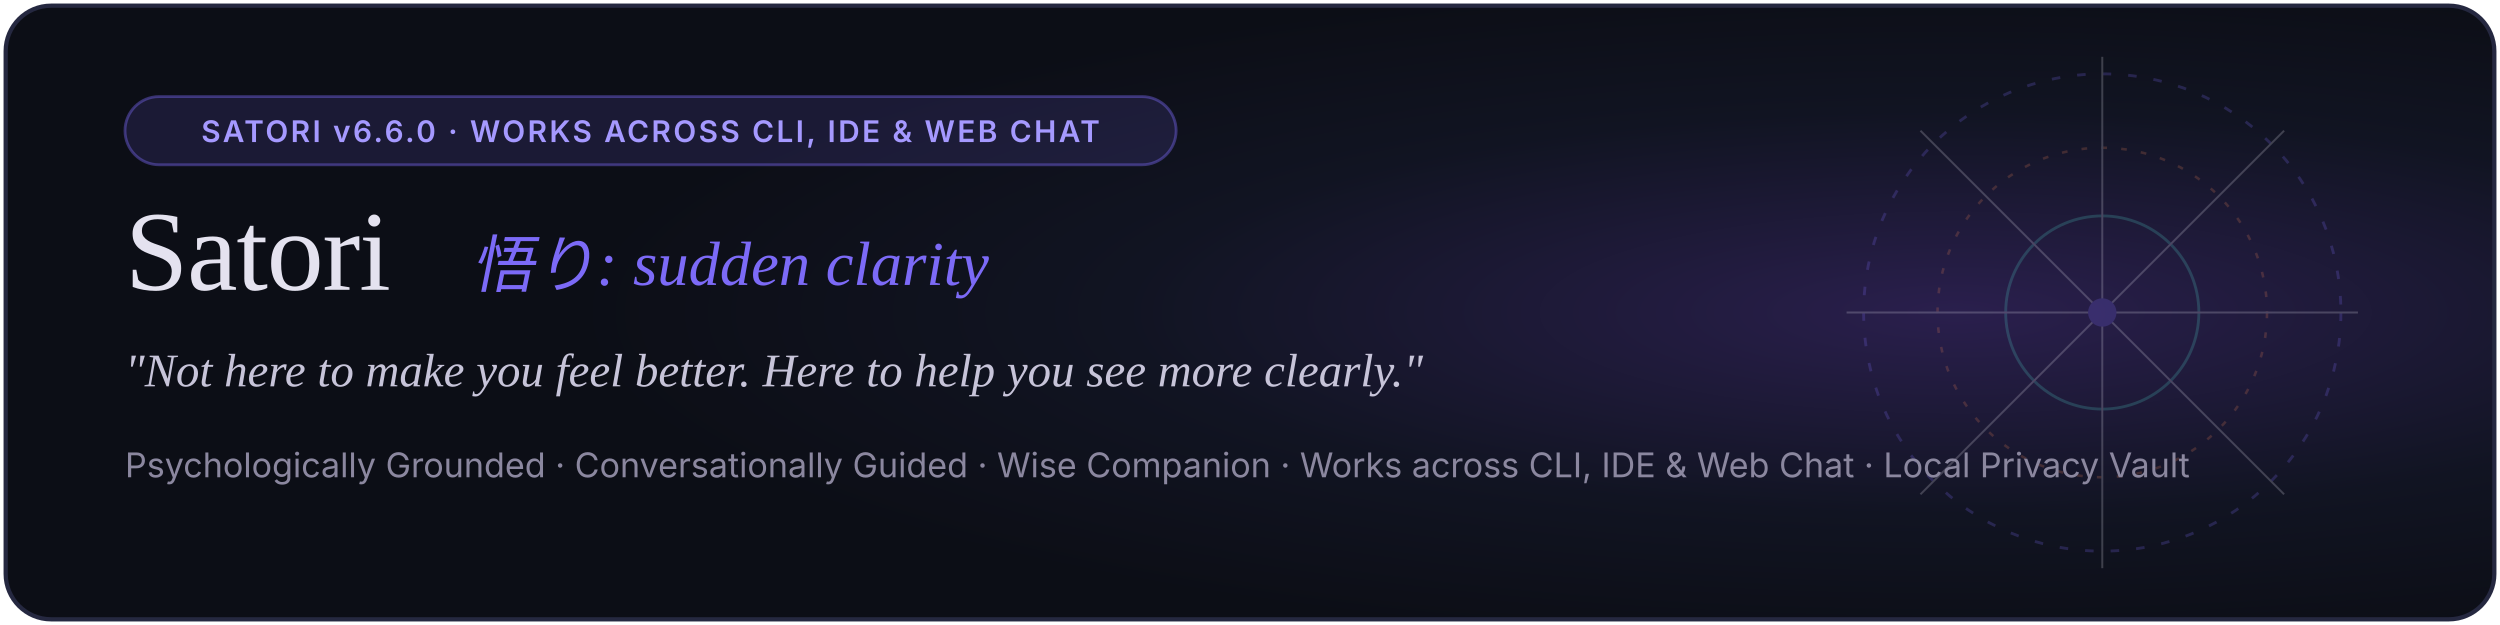
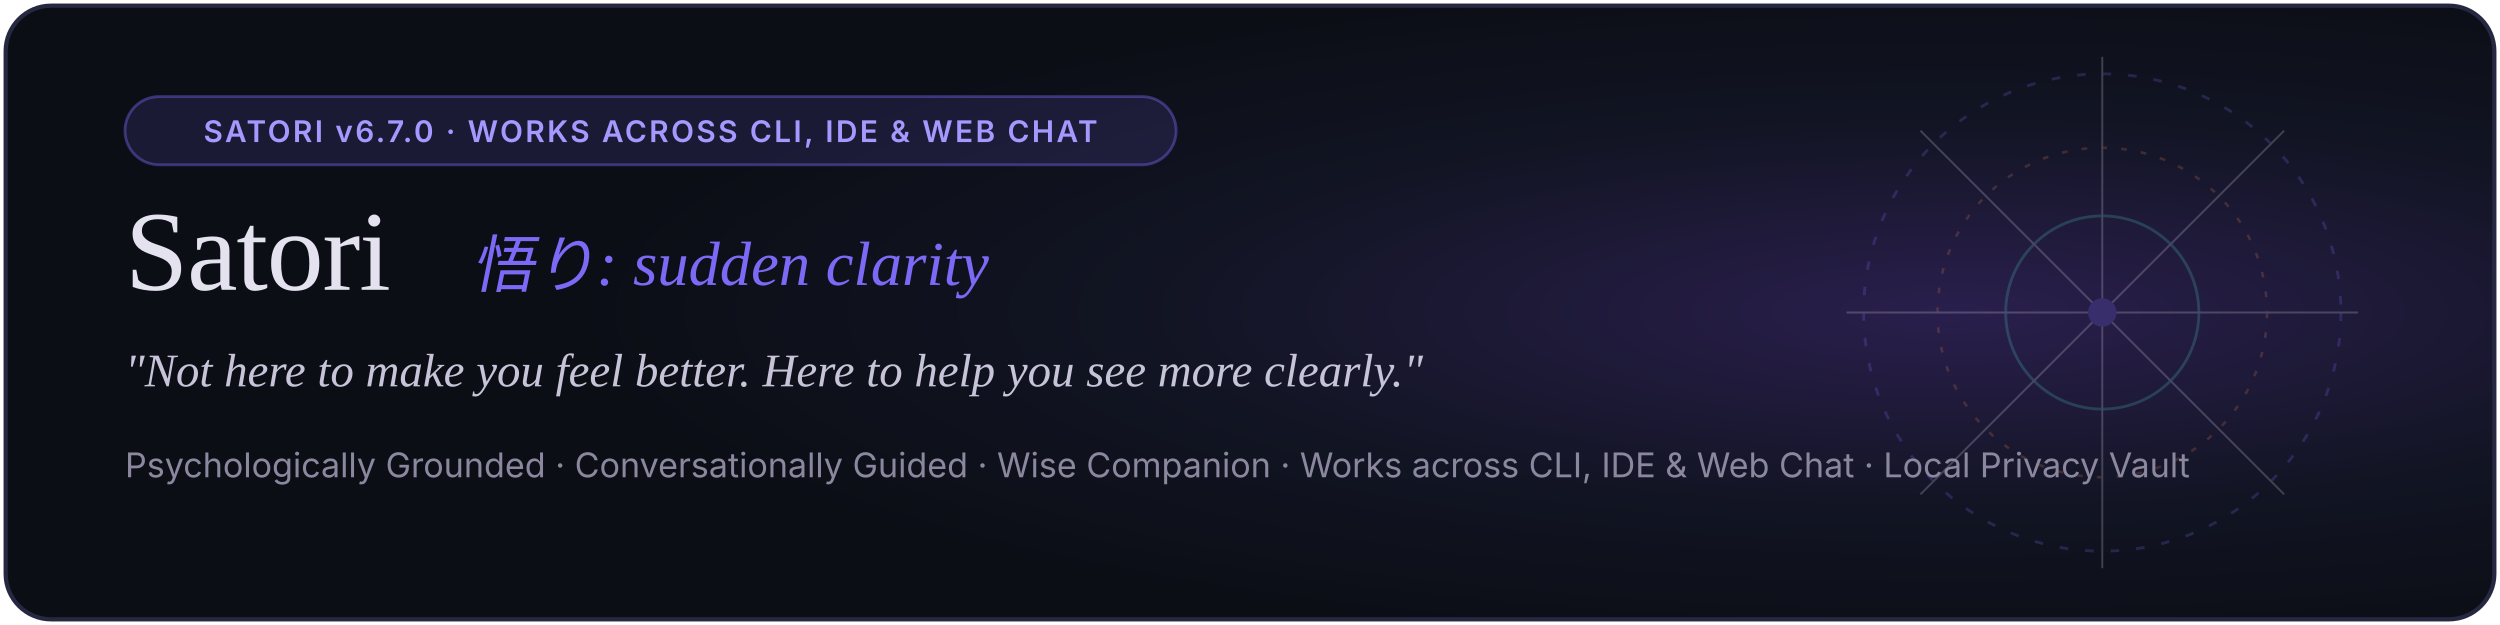
- <svg xmlns="http://www.w3.org/2000/svg" viewBox="0 0 880 220" width="880" height="220" role="img" aria-label="Satori v6.6.0: Psychologically Grounded Wisdom Companion for the Inner Life">
+ <svg xmlns="http://www.w3.org/2000/svg" viewBox="0 0 880 220" width="880" height="220" role="img" aria-label="Satori v6.7.0: Psychologically Grounded Wisdom Companion for the Inner Life">
  <defs>
    <radialGradient id="heroGlow" cx="78%" cy="50%" r="55%">
      <stop offset="0%" stop-color="#2a1f4d" />
      <stop offset="60%" stop-color="#111422" />
      <stop offset="100%" stop-color="#0c0e16" />
    </radialGradient>
  </defs>
  <rect x="2" y="2" width="876" height="216" rx="16" fill="url(#heroGlow)" stroke="#252840" stroke-width="1.5" />
  <g transform="translate(740, 110)" opacity="0.22">
    <circle cx="0" cy="0" r="84" stroke="#7c6af7" stroke-width="1" stroke-dasharray="3 6" fill="none" />
    <circle cx="0" cy="0" r="58" stroke="#e07b54" stroke-width="0.9" stroke-dasharray="2 5" fill="none" />
    <circle cx="0" cy="0" r="34" stroke="#4ecdc4" stroke-width="1" fill="none" />
    <line x1="0" y1="-90" x2="0" y2="90" stroke="#e4e2ef" stroke-width="0.7" />
    <line x1="-90" y1="0" x2="90" y2="0" stroke="#e4e2ef" stroke-width="0.7" />
    <line x1="-64" y1="-64" x2="64" y2="64" stroke="#e4e2ef" stroke-width="0.7" />
    <line x1="64" y1="-64" x2="-64" y2="64" stroke="#e4e2ef" stroke-width="0.7" />
    <circle cx="0" cy="0" r="5" fill="#7c6af7" />
  </g>
  <rect x="44" y="34" width="370" height="24" rx="12" fill="rgba(124,106,247,0.14)" stroke="rgba(124,106,247,0.4)" stroke-width="1" />
  <text x="229" y="50" text-anchor="middle" font-family="system-ui, -apple-system, sans-serif" font-size="10.5" font-weight="600" fill="#a599ff" letter-spacing="0.08em">
-     SATORI v6.6.0 · WORKS ACROSS CLI, IDE &amp; WEB CHAT
+     SATORI v6.7.0 · WORKS ACROSS CLI, IDE &amp; WEB CHAT
  </text>
  <text x="44" y="102" font-family="Georgia, 'Times New Roman', serif" font-size="40" fill="#e4e2ef" letter-spacing="-0.01em">Satori</text>
  <text x="166" y="101" font-family="Georgia, 'Times New Roman', serif" font-size="22" font-style="italic" fill="#7c6af7">悟り: sudden clarity</text>
  <text x="44" y="136" font-family="Georgia, 'Times New Roman', serif" font-size="16.5" font-style="italic" fill="#c7c4d9">
    "Not here to make you feel better. Here to help you see more clearly."
  </text>
  <text x="44" y="168" font-family="system-ui, -apple-system, sans-serif" font-size="12" fill="#8b879f">
    Psychologically Grounded · Conversationally Guided · Wise Companion · Works across CLI, IDE &amp; Web Chat · Local Privacy Vault
  </text>
</svg>
